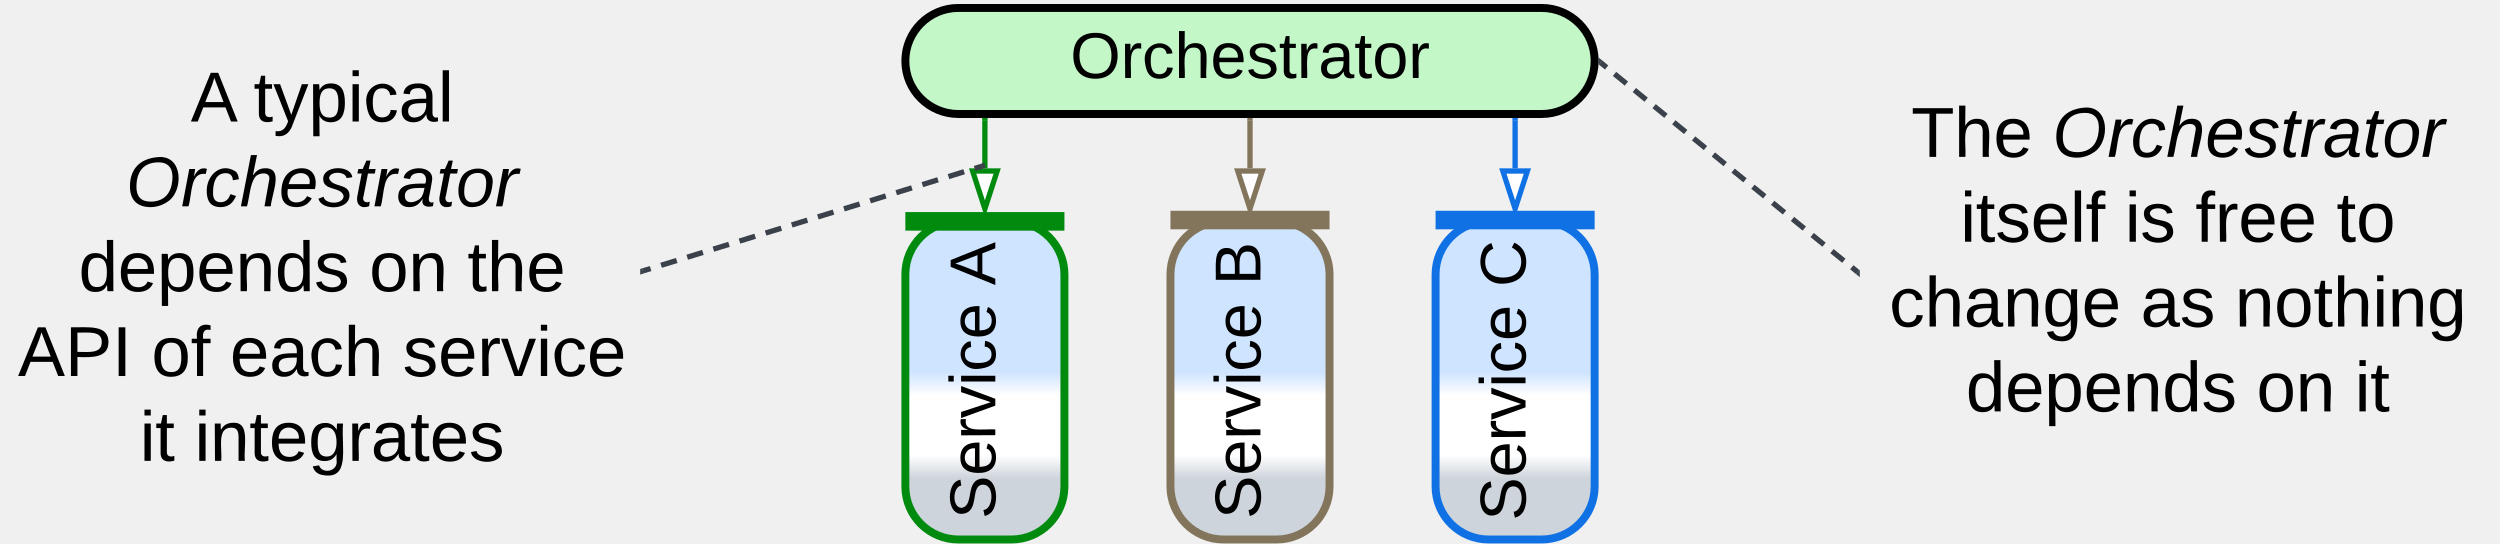
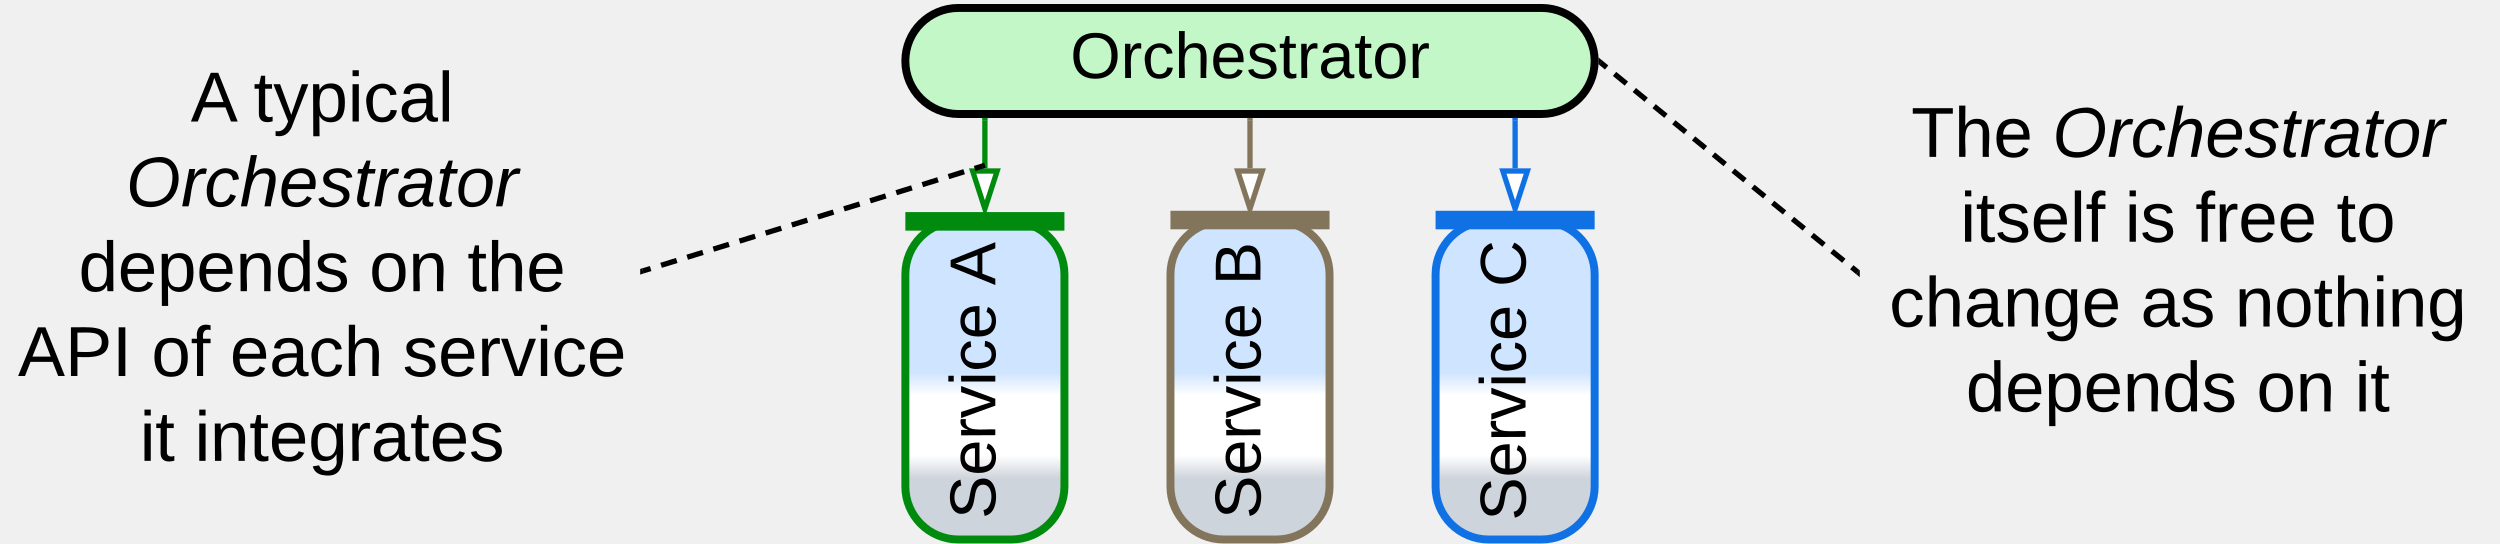
<svg xmlns="http://www.w3.org/2000/svg" xmlns:ns1="lucid" xmlns:xlink="http://www.w3.org/1999/xlink" width="943" height="205">
  <g transform="translate(-158.5 -537)" ns1:page-tab-id="0_0">
    <path d="M500 640.5a20 20 0 0 1 20-20h20a20 20 0 0 1 20 20v80a20 20 0 0 1-20 20h-20a20 20 0 0 1-20-20z" stroke="#008a0e" stroke-width="3" fill="url(#a)" />
    <use xlink:href="#b" transform="matrix(-1.8369701987210297e-16,-1,1,-1.8369701987210297e-16,505,735.5) translate(2.783951 28.93056)" />
    <use xlink:href="#c" transform="matrix(-1.8369701987210297e-16,-1,1,-1.8369701987210297e-16,505,735.5) translate(90.91975 28.93056)" />
    <path d="M600 640.5a20 20 0 0 1 20-20h20a20 20 0 0 1 20 20v80a20 20 0 0 1-20 20h-20a20 20 0 0 1-20-20z" stroke="#82755b" stroke-width="3" fill="url(#d)" />
    <use xlink:href="#b" transform="matrix(-1.8369701987210297e-16,-1,1,-1.8369701987210297e-16,605.0001,735.5) translate(2.783951 28.93056)" />
    <use xlink:href="#e" transform="matrix(-1.8369701987210297e-16,-1,1,-1.8369701987210297e-16,605.0001,735.5) translate(90.91975 28.93056)" />
    <path d="M700 640.5a20 20 0 0 1 20-20h20a20 20 0 0 1 20 20v80a20 20 0 0 1-20 20h-20a20 20 0 0 1-20-20z" stroke="#1071e5" stroke-width="3" fill="url(#f)" />
    <use xlink:href="#b" transform="matrix(-1.8369701987210297e-16,-1,1,-1.8369701987210297e-16,705.0001,735.5) translate(2.138889 28.93056)" />
    <use xlink:href="#g" transform="matrix(-1.8369701987210297e-16,-1,1,-1.8369701987210297e-16,705.0001,735.5) translate(90.27469 28.93056)" />
    <path d="M500 560a20 20 0 0 1 20-20h220a20 20 0 0 1 20 20 20 20 0 0 1-20 20H520a20 20 0 0 1-20-20z" stroke="#000" stroke-width="3" fill="#c3f7c8" />
    <use xlink:href="#h" transform="matrix(1,0,0,1,505.0001,545) translate(57.20562 21.43056)" />
    <path d="M530 582.5v18" stroke="#008a0e" stroke-width="2" fill="none" />
    <path d="M530.98 582.53H529v-1.03H531z" stroke="#008a0e" stroke-width=".05" fill="#008a0e" />
    <path d="M530 615.76l-4.63-14.26h9.26z" stroke="#008a0e" stroke-width="2" fill="#fff" />
    <path d="M630 582.5v18" stroke="#82755b" stroke-width="2" fill="none" />
    <path d="M630.98 582.53H629v-1.03H631z" stroke="#82755b" stroke-width=".05" fill="#82755b" />
    <path d="M630 615.76l-4.63-14.26h9.26z" stroke="#82755b" stroke-width="2" fill="#fff" />
    <path d="M730 582.5v18" stroke="#1071e5" stroke-width="2" fill="none" />
    <path d="M730.98 582.53H729v-1.03H731z" stroke="#1071e5" stroke-width=".05" fill="#1071e5" />
    <path d="M730 615.76l-4.63-14.26h9.27z" stroke="#1071e5" stroke-width="2" fill="#fff" />
    <path d="M160 544.5a6 6 0 0 1 6-6h228a6 6 0 0 1 6 6v190a6 6 0 0 1-6 6H166a6 6 0 0 1-6-6z" stroke="#000" stroke-opacity="0" stroke-width="3" fill="#fff" fill-opacity="0" />
    <use xlink:href="#i" transform="matrix(1,0,0,1,165,543.5) translate(65.44444 39.33333)" />
    <use xlink:href="#j" transform="matrix(1,0,0,1,165,543.5) translate(89.14815 39.33333)" />
    <use xlink:href="#k" transform="matrix(1,0,0,1,165,543.5) translate(41.03704 71.33333)" />
    <use xlink:href="#l" transform="matrix(1,0,0,1,165,543.5) translate(23.14815 103.3333)" />
    <use xlink:href="#m" transform="matrix(1,0,0,1,165,543.5) translate(132.7778 103.3333)" />
    <use xlink:href="#n" transform="matrix(1,0,0,1,165,543.5) translate(169.8148 103.3333)" />
    <use xlink:href="#o" transform="matrix(1,0,0,1,165,543.5) translate(0.2592593 135.3333)" />
    <use xlink:href="#p" transform="matrix(1,0,0,1,165,543.5) translate(50.62963 135.3333)" />
    <use xlink:href="#q" transform="matrix(1,0,0,1,165,543.5) translate(80.25926 135.3333)" />
    <use xlink:href="#r" transform="matrix(1,0,0,1,165,543.5) translate(145.4444 135.3333)" />
    <use xlink:href="#s" transform="matrix(1,0,0,1,165,543.5) translate(46.22222 167.3333)" />
    <use xlink:href="#t" transform="matrix(1,0,0,1,165,543.5) translate(66.88889 167.3333)" />
    <path d="M860 546a6 6 0 0 1 6-6h228a6 6 0 0 1 6 6v188.5a6 6 0 0 1-6 6H866a6 6 0 0 1-6-6z" stroke="#000" stroke-opacity="0" stroke-width="3" fill="#fff" fill-opacity="0" />
    <use xlink:href="#u" transform="matrix(1,0,0,1,865,545) translate(14.40741 51.17708)" />
    <use xlink:href="#k" transform="matrix(1,0,0,1,865,545) translate(67.66667 51.17708)" />
    <use xlink:href="#v" transform="matrix(1,0,0,1,865,545) translate(32.92593 83.17708)" />
    <use xlink:href="#w" transform="matrix(1,0,0,1,865,545) translate(95 83.17708)" />
    <use xlink:href="#x" transform="matrix(1,0,0,1,865,545) translate(121.5926 83.17708)" />
    <use xlink:href="#y" transform="matrix(1,0,0,1,865,545) translate(174.8519 83.17708)" />
    <use xlink:href="#z" transform="matrix(1,0,0,1,865,545) translate(6.148148 115.1771)" />
    <use xlink:href="#A" transform="matrix(1,0,0,1,865,545) translate(100.963 115.1771)" />
    <use xlink:href="#B" transform="matrix(1,0,0,1,865,545) translate(136.5185 115.1771)" />
    <use xlink:href="#l" transform="matrix(1,0,0,1,865,545) translate(35.03704 147.1771)" />
    <use xlink:href="#m" transform="matrix(1,0,0,1,865,545) translate(144.6667 147.1771)" />
    <use xlink:href="#C" transform="matrix(1,0,0,1,865,545) translate(181.7037 147.1771)" />
    <path d="M556.5 620.5h-53M556.4 620.5h3.6M503.6 620.5H500" stroke="#008a0e" stroke-width="7" fill="none" />
    <path d="M656.5 620h-53M656.4 620h3.6M603.6 620H600" stroke="#82755b" stroke-width="7" fill="none" />
    <path d="M756.5 620h-53M756.4 620h3.6M703.6 620H700" stroke="#1071e5" stroke-width="7" fill="none" />
-     <path d="M400.95 639.2l2.96-.9m3.95-1.23l5.9-1.82m3.96-1.22l5.92-1.83m3.94-1.22l5.9-1.82m3.95-1.22l5.92-1.83m3.94-1.2l5.92-1.83m3.94-1.22l5.9-1.82m3.95-1.22l5.9-1.82m3.95-1.22l5.92-1.82m3.94-1.22l5.9-1.83m3.95-1.23l5.9-1.82m3.95-1.22l5.9-1.83m3.96-1.2l5.9-1.84m3.95-1.22l2.94-.9" stroke="#3a414a" stroke-width="2" fill="none" />
-     <path d="M401.27 640.13l-1.27.4v-2.05l.7-.2z" stroke="#3a414a" stroke-width=".05" fill="#3a414a" />
-     <path d="M529.02 599.64l.98-.3M762.28 560.63l2.24 1.82m2.98 2.43l4.47 3.65m3 2.43l4.46 3.65m3 2.44l4.46 3.64m2.97 2.43l4.48 3.66m2.98 2.43l4.47 3.63m3 2.43l4.46 3.65m2.98 2.44l4.48 3.65m2.98 2.42l4.48 3.64m2.98 2.43l4.47 3.64m3 2.43l4.46 3.64m2.97 2.44l4.48 3.65m2.98 2.42l4.48 3.64m3 2.44l2.23 1.82" stroke="#3a414a" stroke-width="2" fill="none" />
-     <path d="M762.92 559.9l-1.24 1.5-.27-.22.1-1.18-.1-1.34zM860 639v2.5l-1.4-1.14 1.22-1.5z" stroke="#3a414a" stroke-width=".05" fill="#3a414a" />
+     <path d="M400.95 639.2l2.96-.9m3.95-1.23l5.9-1.82m3.96-1.22l5.92-1.83m3.94-1.22l5.9-1.82m3.95-1.22l5.92-1.83m3.94-1.2l5.92-1.83m3.94-1.22l5.9-1.82m3.95-1.22l5.9-1.82m3.95-1.22l5.92-1.82m3.94-1.22l5.9-1.83m3.95-1.23l5.9-1.82m3.95-1.22l5.9-1.83m3.96-1.2l5.9-1.84m3.95-1.22l2.94-.9" stroke="#000" stroke-width="2" fill="none" />
+     <path d="M401.27 640.13l-1.27.4v-2.05l.7-.2z" stroke="#000" stroke-width=".05" fill="#000" />
+     <path d="M529.02 599.64l.98-.3M762.28 560.63l2.24 1.82m2.98 2.43l4.47 3.65m3 2.43l4.46 3.65m3 2.44l4.46 3.64m2.97 2.43l4.48 3.66m2.98 2.43l4.47 3.63m3 2.43l4.46 3.65m2.98 2.44l4.48 3.65m2.98 2.42l4.48 3.64m2.98 2.43l4.47 3.64m3 2.43l4.46 3.64m2.97 2.44l4.48 3.65m2.98 2.42l4.48 3.64m3 2.44l2.23 1.82" stroke="#000" stroke-width="2" fill="none" />
+     <path d="M762.92 559.9l-1.24 1.5-.27-.22.1-1.18-.1-1.34zM860 639v2.5l-1.4-1.14 1.22-1.5z" stroke="#000" stroke-width=".05" fill="#000" />
    <defs>
      <linearGradient gradientUnits="userSpaceOnUse" id="a" x1="500" y1="740.5" x2="500" y2="620.5">
        <stop offset="19.2%" stop-color="#ced4db" />
        <stop offset="26.45%" stop-color="#fff" />
        <stop offset="45.29%" stop-color="#fff" />
        <stop offset="52.54%" stop-color="#cfe4ff" />
      </linearGradient>
      <path d="M185-189c-5-48-123-54-124 2 14 75 158 14 163 119 3 78-121 87-175 55-17-10-28-26-33-46l33-7c5 56 141 63 141-1 0-78-155-14-162-118-5-82 145-84 179-34 5 7 8 16 11 25" id="D" />
      <path d="M100-194c63 0 86 42 84 106H49c0 40 14 67 53 68 26 1 43-12 49-29l28 8c-11 28-37 45-77 45C44 4 14-33 15-96c1-61 26-98 85-98zm52 81c6-60-76-77-97-28-3 7-6 17-6 28h103" id="E" />
      <path d="M114-163C36-179 61-72 57 0H25l-1-190h30c1 12-1 29 2 39 6-27 23-49 58-41v29" id="F" />
      <path d="M108 0H70L1-190h34L89-25l56-165h34" id="G" />
      <path d="M24-231v-30h32v30H24zM24 0v-190h32V0H24" id="H" />
      <path d="M96-169c-40 0-48 33-48 73s9 75 48 75c24 0 41-14 43-38l32 2c-6 37-31 61-74 61-59 0-76-41-82-99-10-93 101-131 147-64 4 7 5 14 7 22l-32 3c-4-21-16-35-41-35" id="I" />
      <g id="b">
        <use transform="matrix(0.06790123,0,0,0.06790123,0,0)" xlink:href="#D" />
        <use transform="matrix(0.06790123,0,0,0.06790123,16.2963,0)" xlink:href="#E" />
        <use transform="matrix(0.06790123,0,0,0.06790123,29.87654,0)" xlink:href="#F" />
        <use transform="matrix(0.06790123,0,0,0.06790123,37.95679,0)" xlink:href="#G" />
        <use transform="matrix(0.06790123,0,0,0.06790123,50.17901,0)" xlink:href="#H" />
        <use transform="matrix(0.06790123,0,0,0.06790123,55.54321,0)" xlink:href="#I" />
        <use transform="matrix(0.06790123,0,0,0.06790123,67.76543,0)" xlink:href="#E" />
      </g>
      <path d="M205 0l-28-72H64L36 0H1l101-248h38L239 0h-34zm-38-99l-47-123c-12 45-31 82-46 123h93" id="J" />
      <use transform="matrix(0.06790123,0,0,0.06790123,0,0)" xlink:href="#J" id="c" />
      <linearGradient gradientUnits="userSpaceOnUse" id="d" x1="600" y1="740.5" x2="600" y2="620.5">
        <stop offset="19.2%" stop-color="#ced4db" />
        <stop offset="26.45%" stop-color="#fff" />
        <stop offset="45.29%" stop-color="#fff" />
        <stop offset="52.54%" stop-color="#cfe4ff" />
      </linearGradient>
      <path d="M160-131c35 5 61 23 61 61C221 17 115-2 30 0v-248c76 3 177-17 177 60 0 33-19 50-47 57zm-97-11c50-1 110 9 110-42 0-47-63-36-110-37v79zm0 115c55-2 124 14 124-45 0-56-70-42-124-44v89" id="K" />
      <use transform="matrix(0.06790123,0,0,0.06790123,0,0)" xlink:href="#K" id="e" />
      <linearGradient gradientUnits="userSpaceOnUse" id="f" x1="700" y1="740.5" x2="700" y2="620.5">
        <stop offset="19.2%" stop-color="#ced4db" />
        <stop offset="26.45%" stop-color="#fff" />
        <stop offset="45.29%" stop-color="#fff" />
        <stop offset="52.54%" stop-color="#cfe4ff" />
      </linearGradient>
      <path d="M212-179c-10-28-35-45-73-45-59 0-87 40-87 99 0 60 29 101 89 101 43 0 62-24 78-52l27 14C228-24 195 4 139 4 59 4 22-46 18-125c-6-104 99-153 187-111 19 9 31 26 39 46" id="L" />
      <use transform="matrix(0.06790123,0,0,0.06790123,0,0)" xlink:href="#L" id="g" />
      <path d="M140-251c81 0 123 46 123 126C263-46 219 4 140 4 59 4 17-45 17-125s42-126 123-126zm0 227c63 0 89-41 89-101s-29-99-89-99c-61 0-89 39-89 99S79-25 140-24" id="M" />
      <path d="M106-169C34-169 62-67 57 0H25v-261h32l-1 103c12-21 28-36 61-36 89 0 53 116 60 194h-32v-121c2-32-8-49-39-48" id="N" />
      <path d="M135-143c-3-34-86-38-87 0 15 53 115 12 119 90S17 21 10-45l28-5c4 36 97 45 98 0-10-56-113-15-118-90-4-57 82-63 122-42 12 7 21 19 24 35" id="O" />
      <path d="M59-47c-2 24 18 29 38 22v24C64 9 27 4 27-40v-127H5v-23h24l9-43h21v43h35v23H59v120" id="P" />
      <path d="M141-36C126-15 110 5 73 4 37 3 15-17 15-53c-1-64 63-63 125-63 3-35-9-54-41-54-24 1-41 7-42 31l-33-3c5-37 33-52 76-52 45 0 72 20 72 64v82c-1 20 7 32 28 27v20c-31 9-61-2-59-35zM48-53c0 20 12 33 32 33 41-3 63-29 60-74-43 2-92-5-92 41" id="Q" />
      <path d="M100-194c62-1 85 37 85 99 1 63-27 99-86 99S16-35 15-95c0-66 28-99 85-99zM99-20c44 1 53-31 53-75 0-43-8-75-51-75s-53 32-53 75 10 74 51 75" id="R" />
      <g id="h">
        <use transform="matrix(0.06790123,0,0,0.06790123,0,0)" xlink:href="#M" />
        <use transform="matrix(0.06790123,0,0,0.06790123,19.01235,0)" xlink:href="#F" />
        <use transform="matrix(0.06790123,0,0,0.06790123,27.09259,0)" xlink:href="#I" />
        <use transform="matrix(0.06790123,0,0,0.06790123,39.31481,0)" xlink:href="#N" />
        <use transform="matrix(0.06790123,0,0,0.06790123,52.89506,0)" xlink:href="#E" />
        <use transform="matrix(0.06790123,0,0,0.06790123,66.47531,0)" xlink:href="#O" />
        <use transform="matrix(0.06790123,0,0,0.06790123,78.69753,0)" xlink:href="#P" />
        <use transform="matrix(0.06790123,0,0,0.06790123,85.48765,0)" xlink:href="#F" />
        <use transform="matrix(0.06790123,0,0,0.06790123,93.5679,0)" xlink:href="#Q" />
        <use transform="matrix(0.06790123,0,0,0.06790123,107.1481,0)" xlink:href="#P" />
        <use transform="matrix(0.06790123,0,0,0.06790123,113.9383,0)" xlink:href="#R" />
        <use transform="matrix(0.06790123,0,0,0.06790123,127.5185,0)" xlink:href="#F" />
      </g>
      <use transform="matrix(0.07407407,0,0,0.07407407,0,0)" xlink:href="#J" id="i" />
      <path d="M179-190L93 31C79 59 56 82 12 73V49c39 6 53-20 64-50L1-190h34L92-34l54-156h33" id="S" />
      <path d="M115-194c55 1 70 41 70 98S169 2 115 4C84 4 66-9 55-30l1 105H24l-1-265h31l2 30c10-21 28-34 59-34zm-8 174c40 0 45-34 45-75s-6-73-45-74c-42 0-51 32-51 76 0 43 10 73 51 73" id="T" />
      <path d="M24 0v-261h32V0H24" id="U" />
      <g id="j">
        <use transform="matrix(0.07407407,0,0,0.07407407,0,0)" xlink:href="#P" />
        <use transform="matrix(0.07407407,0,0,0.07407407,7.407407,0)" xlink:href="#S" />
        <use transform="matrix(0.07407407,0,0,0.07407407,20.74074,0)" xlink:href="#T" />
        <use transform="matrix(0.07407407,0,0,0.07407407,35.55556,0)" xlink:href="#H" />
        <use transform="matrix(0.07407407,0,0,0.07407407,41.40741,0)" xlink:href="#I" />
        <use transform="matrix(0.07407407,0,0,0.07407407,54.74074,0)" xlink:href="#Q" />
        <use transform="matrix(0.07407407,0,0,0.07407407,69.55556,0)" xlink:href="#U" />
      </g>
      <path d="M20-101c0-91 52-143 145-150 126-9 127 168 53 223-23 17-55 32-93 32C57 4 20-33 20-101zm216-33c5-57-18-91-73-90-77 1-110 51-110 125 0 49 23 75 73 75 72-1 104-45 110-110" id="V" />
      <path d="M66-151c12-25 30-51 66-40l-6 26C45-176 58-65 38 0H6l36-190h30" id="W" />
      <path d="M44-68c0 29 11 47 38 47 30 0 42-19 51-41l28 9C148-21 126 4 82 4 31 4 10-29 12-85c3-77 74-140 146-93 12 8 15 23 18 40l-31 5c-1-22-13-36-36-36-52 0-65 49-65 101" id="X" />
      <path d="M67-158c15-20 31-36 64-36 94 0 33 127 27 194h-32l25-140c3-38-53-32-70-12C52-117 51-51 37 0H6l51-261h31" id="Y" />
      <path d="M111-194c62-3 86 47 72 106H45c-7 38 6 69 45 68 27-1 43-14 53-32l24 11C152-15 129 4 87 4 38 3 12-23 12-71c0-70 32-119 99-123zm44 81c14-66-71-72-95-28-4 8-8 17-11 28h106" id="Z" />
      <path d="M55-144c13 50 104 24 104 88C159 21 15 23 1-39l26-10c6 40 102 42 102-4-13-50-104-23-104-87 0-71 143-71 148-8l-29 4c-5-35-85-37-89 0" id="aa" />
      <path d="M51-54c-9 22 5 41 31 30L79-1C43 14 10-4 19-52l22-115H19l5-23h22l19-43h21l-9 43h35l-4 23H73" id="ab" />
      <path d="M165-48c-4 18 1 34 23 27l-3 20c-29 8-62 0-52-35h-2C116-14 99 4 63 4 30 4 8-16 8-49c0-68 71-67 138-67 10-26 0-56-31-54-26 1-42 9-47 31l-32-5c8-67 160-71 144 15-5 28-9 54-15 81zM42-50c3 52 80 24 89-6 7-12 7-24 11-38-47 1-103-4-100 44" id="ac" />
      <path d="M30-147c31-64 166-65 159 27C183-49 158 1 86 4 9 8 1-88 30-147zM88-20c53 0 68-48 68-100 0-31-11-51-44-50-52 1-68 46-68 97 0 32 13 53 44 53" id="ad" />
      <g id="k">
        <use transform="matrix(0.07407407,0,0,0.07407407,0,0)" xlink:href="#V" />
        <use transform="matrix(0.07407407,0,0,0.07407407,20.74074,0)" xlink:href="#W" />
        <use transform="matrix(0.07407407,0,0,0.07407407,29.55556,0)" xlink:href="#X" />
        <use transform="matrix(0.07407407,0,0,0.07407407,42.88889,0)" xlink:href="#Y" />
        <use transform="matrix(0.07407407,0,0,0.07407407,57.7037,0)" xlink:href="#Z" />
        <use transform="matrix(0.07407407,0,0,0.07407407,72.51852,0)" xlink:href="#aa" />
        <use transform="matrix(0.07407407,0,0,0.07407407,85.85185,0)" xlink:href="#ab" />
        <use transform="matrix(0.07407407,0,0,0.07407407,93.25926,0)" xlink:href="#W" />
        <use transform="matrix(0.07407407,0,0,0.07407407,102.0741,0)" xlink:href="#ac" />
        <use transform="matrix(0.07407407,0,0,0.07407407,116.8889,0)" xlink:href="#ab" />
        <use transform="matrix(0.07407407,0,0,0.07407407,124.2963,0)" xlink:href="#ad" />
        <use transform="matrix(0.07407407,0,0,0.07407407,139.1111,0)" xlink:href="#W" />
      </g>
      <path d="M85-194c31 0 48 13 60 33l-1-100h32l1 261h-30c-2-10 0-23-3-31C134-8 116 4 85 4 32 4 16-35 15-94c0-66 23-100 70-100zm9 24c-40 0-46 34-46 75 0 40 6 74 45 74 42 0 51-32 51-76 0-42-9-74-50-73" id="ae" />
      <path d="M117-194c89-4 53 116 60 194h-32v-121c0-31-8-49-39-48C34-167 62-67 57 0H25l-1-190h30c1 10-1 24 2 32 11-22 29-35 61-36" id="af" />
      <g id="l">
        <use transform="matrix(0.07407407,0,0,0.07407407,0,0)" xlink:href="#ae" />
        <use transform="matrix(0.07407407,0,0,0.07407407,14.81481,0)" xlink:href="#E" />
        <use transform="matrix(0.07407407,0,0,0.07407407,29.62963,0)" xlink:href="#T" />
        <use transform="matrix(0.07407407,0,0,0.07407407,44.44444,0)" xlink:href="#E" />
        <use transform="matrix(0.07407407,0,0,0.07407407,59.25926,0)" xlink:href="#af" />
        <use transform="matrix(0.07407407,0,0,0.07407407,74.07407,0)" xlink:href="#ae" />
        <use transform="matrix(0.07407407,0,0,0.07407407,88.88889,0)" xlink:href="#O" />
      </g>
      <g id="m">
        <use transform="matrix(0.07407407,0,0,0.07407407,0,0)" xlink:href="#R" />
        <use transform="matrix(0.07407407,0,0,0.07407407,14.81481,0)" xlink:href="#af" />
      </g>
      <g id="n">
        <use transform="matrix(0.07407407,0,0,0.07407407,0,0)" xlink:href="#P" />
        <use transform="matrix(0.07407407,0,0,0.07407407,7.407407,0)" xlink:href="#N" />
        <use transform="matrix(0.07407407,0,0,0.07407407,22.22222,0)" xlink:href="#E" />
      </g>
      <path d="M30-248c87 1 191-15 191 75 0 78-77 80-158 76V0H30v-248zm33 125c57 0 124 11 124-50 0-59-68-47-124-48v98" id="ag" />
      <path d="M33 0v-248h34V0H33" id="ah" />
      <g id="o">
        <use transform="matrix(0.07407407,0,0,0.07407407,0,0)" xlink:href="#J" />
        <use transform="matrix(0.07407407,0,0,0.07407407,17.77778,0)" xlink:href="#ag" />
        <use transform="matrix(0.07407407,0,0,0.07407407,35.55556,0)" xlink:href="#ah" />
      </g>
      <path d="M101-234c-31-9-42 10-38 44h38v23H63V0H32v-167H5v-23h27c-7-52 17-82 69-68v24" id="ai" />
      <g id="p">
        <use transform="matrix(0.07407407,0,0,0.07407407,0,0)" xlink:href="#R" />
        <use transform="matrix(0.07407407,0,0,0.07407407,14.81481,0)" xlink:href="#ai" />
      </g>
      <g id="q">
        <use transform="matrix(0.07407407,0,0,0.07407407,0,0)" xlink:href="#E" />
        <use transform="matrix(0.07407407,0,0,0.07407407,14.81481,0)" xlink:href="#Q" />
        <use transform="matrix(0.07407407,0,0,0.07407407,29.62963,0)" xlink:href="#I" />
        <use transform="matrix(0.07407407,0,0,0.07407407,42.96296,0)" xlink:href="#N" />
      </g>
      <g id="r">
        <use transform="matrix(0.07407407,0,0,0.07407407,0,0)" xlink:href="#O" />
        <use transform="matrix(0.07407407,0,0,0.07407407,13.33333,0)" xlink:href="#E" />
        <use transform="matrix(0.07407407,0,0,0.07407407,28.14815,0)" xlink:href="#F" />
        <use transform="matrix(0.07407407,0,0,0.07407407,36.96296,0)" xlink:href="#G" />
        <use transform="matrix(0.07407407,0,0,0.07407407,50.2963,0)" xlink:href="#H" />
        <use transform="matrix(0.07407407,0,0,0.07407407,56.14815,0)" xlink:href="#I" />
        <use transform="matrix(0.07407407,0,0,0.07407407,69.48148,0)" xlink:href="#E" />
      </g>
      <g id="s">
        <use transform="matrix(0.07407407,0,0,0.07407407,0,0)" xlink:href="#H" />
        <use transform="matrix(0.07407407,0,0,0.07407407,5.851852,0)" xlink:href="#P" />
      </g>
      <path d="M177-190C167-65 218 103 67 71c-23-6-38-20-44-43l32-5c15 47 100 32 89-28v-30C133-14 115 1 83 1 29 1 15-40 15-95c0-56 16-97 71-98 29-1 48 16 59 35 1-10 0-23 2-32h30zM94-22c36 0 50-32 50-73 0-42-14-75-50-75-39 0-46 34-46 75s6 73 46 73" id="aj" />
      <g id="t">
        <use transform="matrix(0.07407407,0,0,0.07407407,0,0)" xlink:href="#H" />
        <use transform="matrix(0.07407407,0,0,0.07407407,5.851852,0)" xlink:href="#af" />
        <use transform="matrix(0.07407407,0,0,0.07407407,20.66667,0)" xlink:href="#P" />
        <use transform="matrix(0.07407407,0,0,0.07407407,28.07407,0)" xlink:href="#E" />
        <use transform="matrix(0.07407407,0,0,0.07407407,42.88889,0)" xlink:href="#aj" />
        <use transform="matrix(0.07407407,0,0,0.07407407,57.7037,0)" xlink:href="#F" />
        <use transform="matrix(0.07407407,0,0,0.07407407,66.51852,0)" xlink:href="#Q" />
        <use transform="matrix(0.07407407,0,0,0.07407407,81.33333,0)" xlink:href="#P" />
        <use transform="matrix(0.07407407,0,0,0.07407407,88.74074,0)" xlink:href="#E" />
        <use transform="matrix(0.07407407,0,0,0.07407407,103.5556,0)" xlink:href="#O" />
      </g>
      <path d="M127-220V0H93v-220H8v-28h204v28h-85" id="ak" />
      <g id="u">
        <use transform="matrix(0.07407407,0,0,0.07407407,0,0)" xlink:href="#ak" />
        <use transform="matrix(0.07407407,0,0,0.07407407,16.22222,0)" xlink:href="#N" />
        <use transform="matrix(0.07407407,0,0,0.07407407,31.03704,0)" xlink:href="#E" />
      </g>
      <g id="v">
        <use transform="matrix(0.07407407,0,0,0.07407407,0,0)" xlink:href="#H" />
        <use transform="matrix(0.07407407,0,0,0.07407407,5.851852,0)" xlink:href="#P" />
        <use transform="matrix(0.07407407,0,0,0.07407407,13.25926,0)" xlink:href="#O" />
        <use transform="matrix(0.07407407,0,0,0.07407407,26.59259,0)" xlink:href="#E" />
        <use transform="matrix(0.07407407,0,0,0.07407407,41.40741,0)" xlink:href="#U" />
        <use transform="matrix(0.07407407,0,0,0.07407407,47.25926,0)" xlink:href="#ai" />
      </g>
      <g id="w">
        <use transform="matrix(0.07407407,0,0,0.07407407,0,0)" xlink:href="#H" />
        <use transform="matrix(0.07407407,0,0,0.07407407,5.851852,0)" xlink:href="#O" />
      </g>
      <g id="x">
        <use transform="matrix(0.07407407,0,0,0.07407407,0,0)" xlink:href="#ai" />
        <use transform="matrix(0.07407407,0,0,0.07407407,7.407407,0)" xlink:href="#F" />
        <use transform="matrix(0.07407407,0,0,0.07407407,16.22222,0)" xlink:href="#E" />
        <use transform="matrix(0.07407407,0,0,0.07407407,31.03704,0)" xlink:href="#E" />
      </g>
      <g id="y">
        <use transform="matrix(0.07407407,0,0,0.07407407,0,0)" xlink:href="#P" />
        <use transform="matrix(0.07407407,0,0,0.07407407,7.407407,0)" xlink:href="#R" />
      </g>
      <g id="z">
        <use transform="matrix(0.07407407,0,0,0.07407407,0,0)" xlink:href="#I" />
        <use transform="matrix(0.07407407,0,0,0.07407407,13.33333,0)" xlink:href="#N" />
        <use transform="matrix(0.07407407,0,0,0.07407407,28.14815,0)" xlink:href="#Q" />
        <use transform="matrix(0.07407407,0,0,0.07407407,42.96296,0)" xlink:href="#af" />
        <use transform="matrix(0.07407407,0,0,0.07407407,57.77778,0)" xlink:href="#aj" />
        <use transform="matrix(0.07407407,0,0,0.07407407,72.59259,0)" xlink:href="#E" />
      </g>
      <g id="A">
        <use transform="matrix(0.07407407,0,0,0.07407407,0,0)" xlink:href="#Q" />
        <use transform="matrix(0.07407407,0,0,0.07407407,14.81481,0)" xlink:href="#O" />
      </g>
      <g id="B">
        <use transform="matrix(0.07407407,0,0,0.07407407,0,0)" xlink:href="#af" />
        <use transform="matrix(0.07407407,0,0,0.07407407,14.81481,0)" xlink:href="#R" />
        <use transform="matrix(0.07407407,0,0,0.07407407,29.62963,0)" xlink:href="#P" />
        <use transform="matrix(0.07407407,0,0,0.07407407,37.03704,0)" xlink:href="#N" />
        <use transform="matrix(0.07407407,0,0,0.07407407,51.85185,0)" xlink:href="#H" />
        <use transform="matrix(0.07407407,0,0,0.07407407,57.7037,0)" xlink:href="#af" />
        <use transform="matrix(0.07407407,0,0,0.07407407,72.51852,0)" xlink:href="#aj" />
      </g>
      <g id="C">
        <use transform="matrix(0.07407407,0,0,0.07407407,0,0)" xlink:href="#H" />
        <use transform="matrix(0.07407407,0,0,0.07407407,5.851852,0)" xlink:href="#P" />
      </g>
    </defs>
  </g>
</svg>
